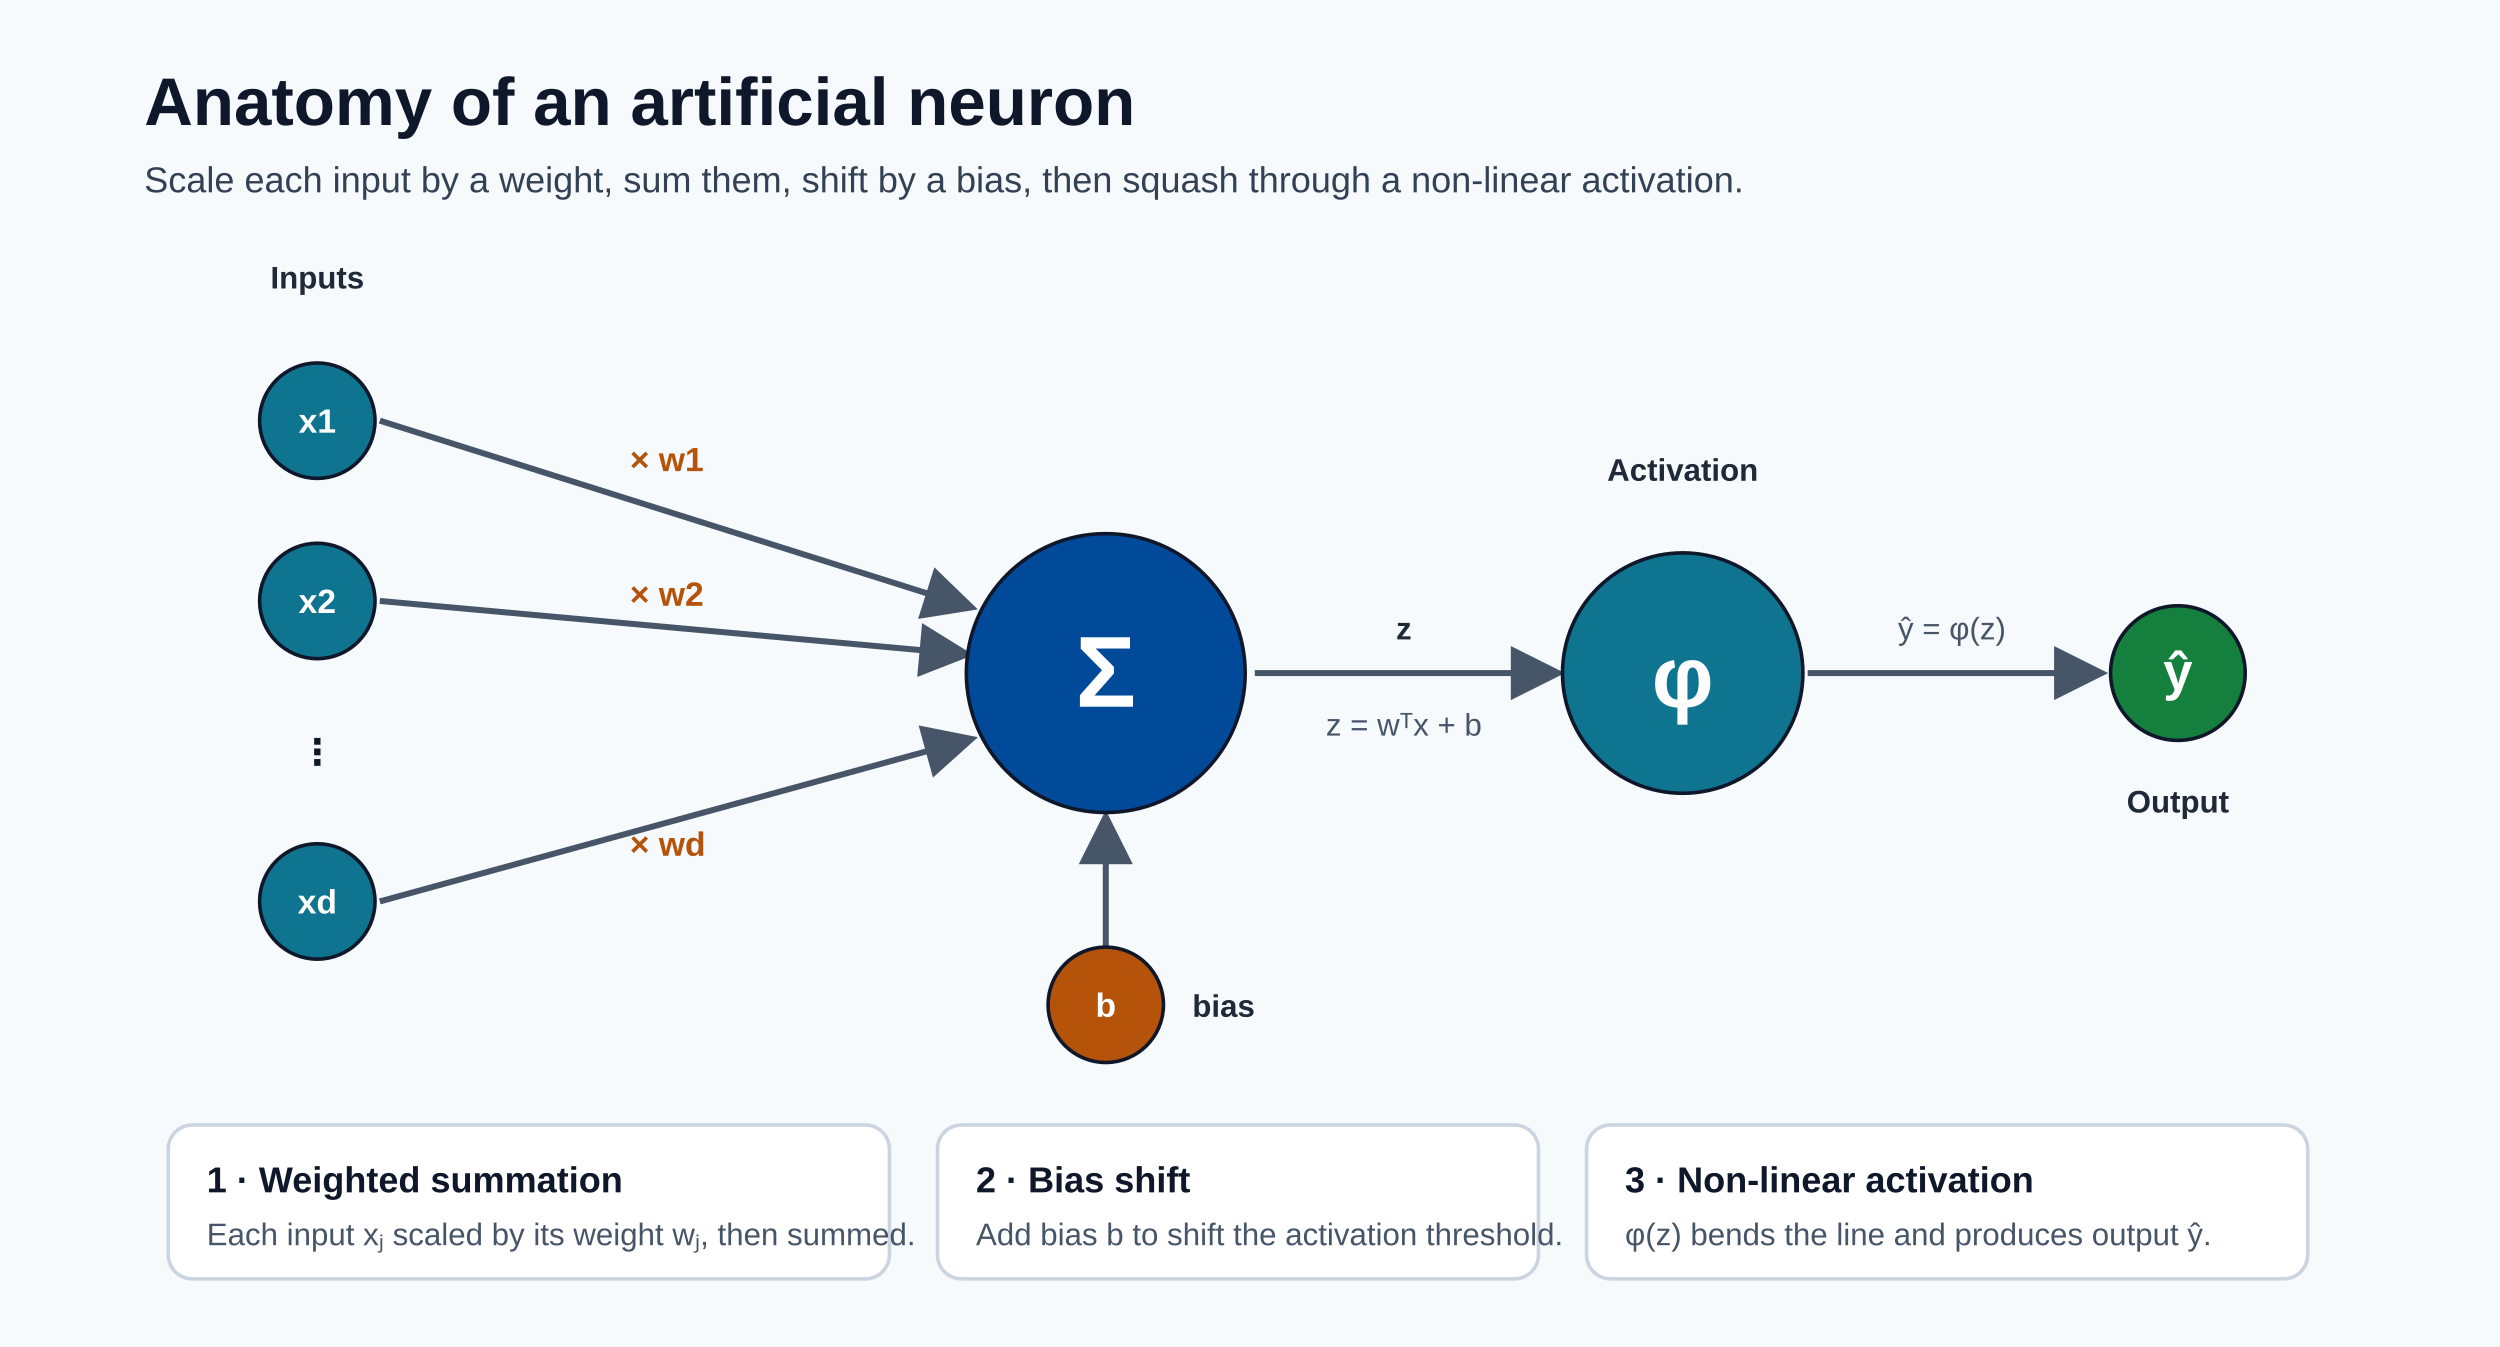
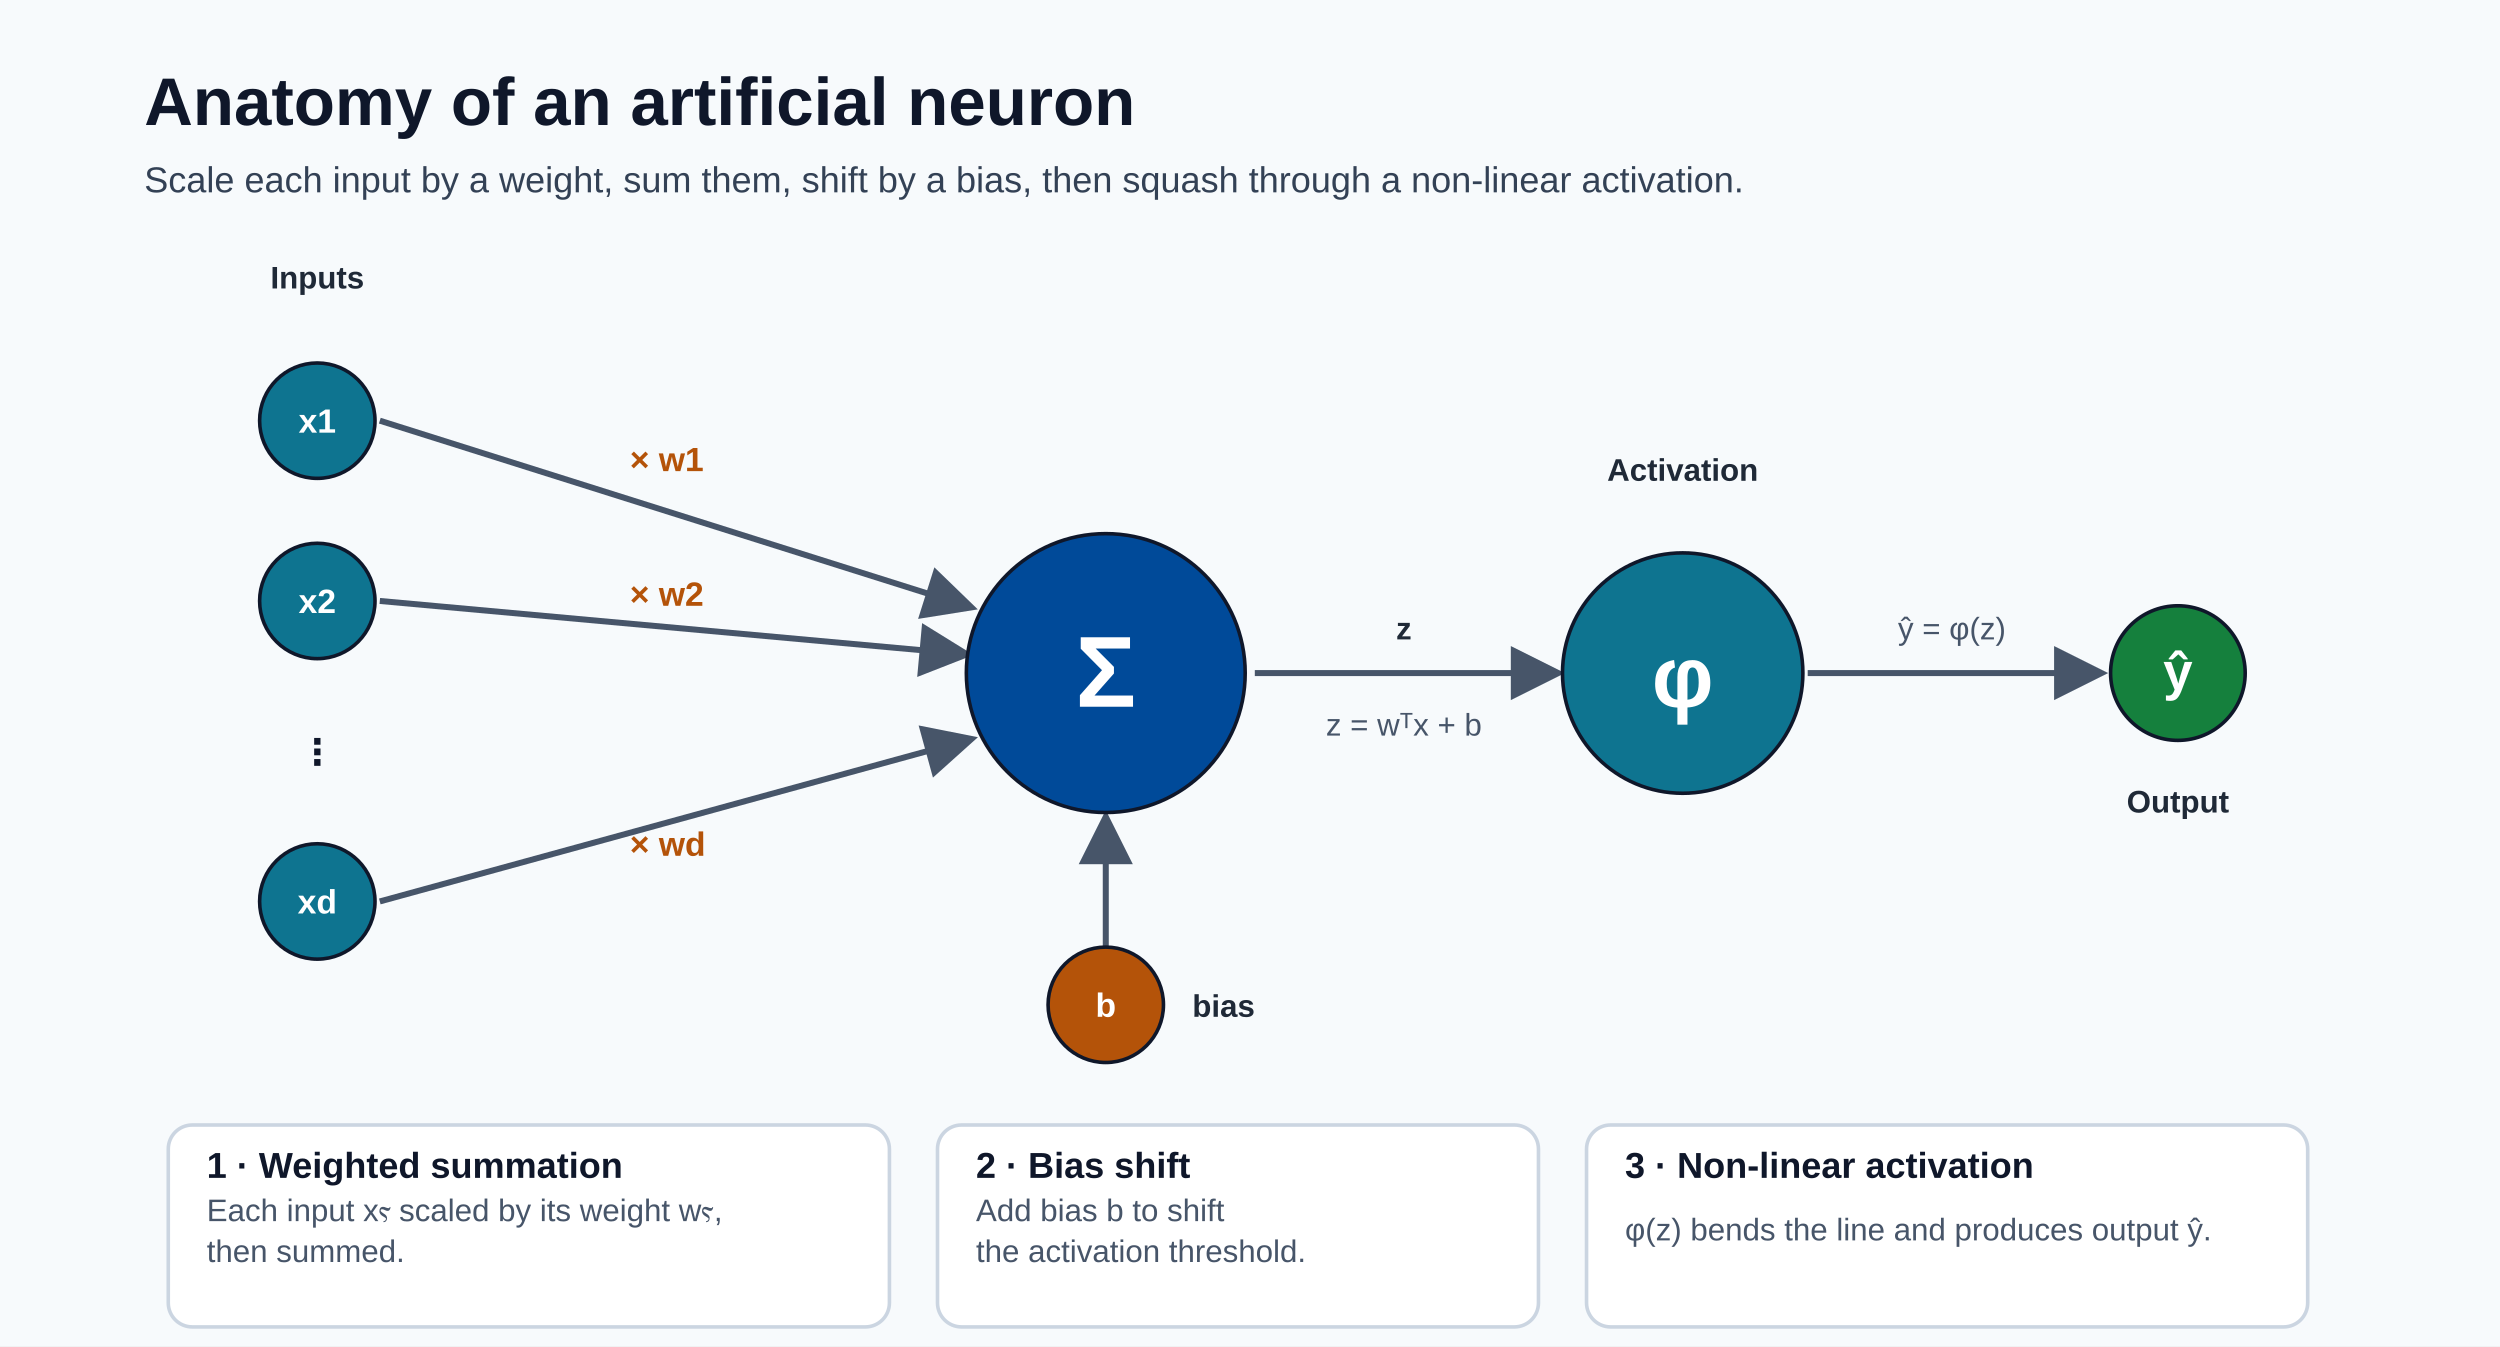
<svg xmlns="http://www.w3.org/2000/svg" width="1040" height="560" viewBox="0 0 1040 560" role="img" aria-labelledby="title desc">
  <defs>
    <style>
      .bg { fill: #f7fafc; }
      .title { fill: #0f172a; font-family: Segoe UI, Arial, sans-serif; font-size: 28px; font-weight: 700; }
      .subtitle { fill: #334155; font-family: Segoe UI, Arial, sans-serif; font-size: 15px; }
      .card { fill: #ffffff; stroke: #cbd5e1; stroke-width: 1.5; }
      .node { font-family: Segoe UI, Arial, sans-serif; font-size: 14px; font-weight: 700; fill: #ffffff; }
      .label { font-family: Segoe UI, Arial, sans-serif; font-size: 13px; fill: #1f2937; }
      .weight { font-family: Segoe UI, Arial, sans-serif; font-size: 14px; font-weight: 700; fill: #b45309; }
      .desc2 { font-family: Segoe UI, Arial, sans-serif; font-size: 13px; fill: #475569; }
      .arrow { stroke: #475569; stroke-width: 2.5; fill: none; }
      .nIn { fill: #0e7490; stroke: #0f172a; stroke-width: 1.5; }
      .nSum { fill: #004a99; stroke: #0f172a; stroke-width: 1.5; }
      .nBias { fill: #b45309; stroke: #0f172a; stroke-width: 1.5; }
      .nAct { fill: #0e7490; stroke: #0f172a; stroke-width: 1.5; }
      .nOut { fill: #15803d; stroke: #0f172a; stroke-width: 1.5; }
      .stageNo { font-family: Segoe UI, Arial, sans-serif; font-size: 15px; font-weight: 700; fill: #0f172a; }
    </style>
    <marker id="ah" markerWidth="9" markerHeight="9" refX="7" refY="4.5" orient="auto">
      <path d="M0,0 L9,4.5 L0,9 z" fill="#475569" />
    </marker>
  </defs>
  <rect class="bg" x="0" y="0" width="1040" height="560" />
  <text class="title" x="60" y="52">Anatomy of an artificial neuron</text>
  <text class="subtitle" x="60" y="80">Scale each input by a weight, sum them, shift by a bias, then squash through a non-linear activation.</text>
  <line class="arrow" x1="158" y1="175" x2="402" y2="252" marker-end="url(#ah)" />
  <line class="arrow" x1="158" y1="250" x2="400" y2="272" marker-end="url(#ah)" />
  <line class="arrow" x1="158" y1="375" x2="402" y2="308" marker-end="url(#ah)" />
  <text class="weight" x="262" y="196">× w1</text>
  <text class="weight" x="262" y="252">× w2</text>
  <text class="weight" x="262" y="356">× wd</text>
  <line class="arrow" x1="460" y1="394" x2="460" y2="342" marker-end="url(#ah)" />
  <line class="arrow" x1="522" y1="280" x2="646" y2="280" marker-end="url(#ah)" />
  <text class="label" x="584" y="266" text-anchor="middle" font-weight="700">z</text>
  <text class="desc2" x="584" y="306" text-anchor="middle">z = wᵀx + b</text>
  <line class="arrow" x1="752" y1="280" x2="872" y2="280" marker-end="url(#ah)" />
  <text class="desc2" x="812" y="266" text-anchor="middle">ŷ = φ(z)</text>
  <circle class="nIn" cx="132" cy="175" r="24" />
  <text class="node" x="132" y="180" text-anchor="middle">x1</text>
  <circle class="nIn" cx="132" cy="250" r="24" />
  <text class="node" x="132" y="255" text-anchor="middle">x2</text>
  <text class="stageNo" x="132" y="318" text-anchor="middle">⋮</text>
  <circle class="nIn" cx="132" cy="375" r="24" />
  <text class="node" x="132" y="380" text-anchor="middle">xd</text>
  <text class="label" x="132" y="120" text-anchor="middle" font-weight="700">Inputs</text>
  <circle class="nSum" cx="460" cy="280" r="58" />
  <text x="460" y="294" text-anchor="middle" font-family="Segoe UI, Arial, sans-serif" font-size="42" font-weight="700" fill="#ffffff">Σ</text>
  <circle class="nBias" cx="460" cy="418" r="24" />
  <text class="node" x="460" y="423" text-anchor="middle">b</text>
  <text class="label" x="496" y="423" font-weight="700">bias</text>
  <circle class="nAct" cx="700" cy="280" r="50" />
  <text x="700" y="294" text-anchor="middle" font-family="Segoe UI, Arial, sans-serif" font-size="36" font-weight="700" fill="#ffffff">φ</text>
  <text class="label" x="700" y="200" text-anchor="middle" font-weight="700">Activation</text>
  <circle class="nOut" cx="906" cy="280" r="28" />
  <text x="906" y="287" text-anchor="middle" font-family="Segoe UI, Arial, sans-serif" font-size="22" font-weight="700" fill="#ffffff">ŷ</text>
  <text class="label" x="906" y="338" text-anchor="middle" font-weight="700">Output</text>
-   <rect class="card" x="70" y="468" width="300" height="64" rx="10" />
-   <text class="stageNo" x="86" y="496">1 · Weighted summation</text>
-   <text class="desc2" x="86" y="518">Each input xⱼ scaled by its weight wⱼ, then summed.</text>
-   <rect class="card" x="390" y="468" width="250" height="64" rx="10" />
-   <text class="stageNo" x="406" y="496">2 · Bias shift</text>
-   <text class="desc2" x="406" y="518">Add bias b to shift the activation threshold.</text>
-   <rect class="card" x="660" y="468" width="300" height="64" rx="10" />
-   <text class="stageNo" x="676" y="496">3 · Non-linear activation</text>
-   <text class="desc2" x="676" y="518">φ(z) bends the line and produces output ŷ.</text>
+   <rect class="card" x="70" y="468" width="300" height="84" rx="10" />
+   <text class="stageNo" x="86" y="490">1 · Weighted summation</text>
+   <text class="desc2" x="86" y="508">Each input xⲋ scaled by its weight wⲋ,</text>
+   <text class="desc2" x="86" y="525">then summed.</text>
+   <rect class="card" x="390" y="468" width="250" height="84" rx="10" />
+   <text class="stageNo" x="406" y="490">2 · Bias shift</text>
+   <text class="desc2" x="406" y="508">Add bias b to shift</text>
+   <text class="desc2" x="406" y="525">the activation threshold.</text>
+   <rect class="card" x="660" y="468" width="300" height="84" rx="10" />
+   <text class="stageNo" x="676" y="490">3 · Non-linear activation</text>
+   <text class="desc2" x="676" y="516">φ(z) bends the line and produces output ŷ.</text>
</svg>
